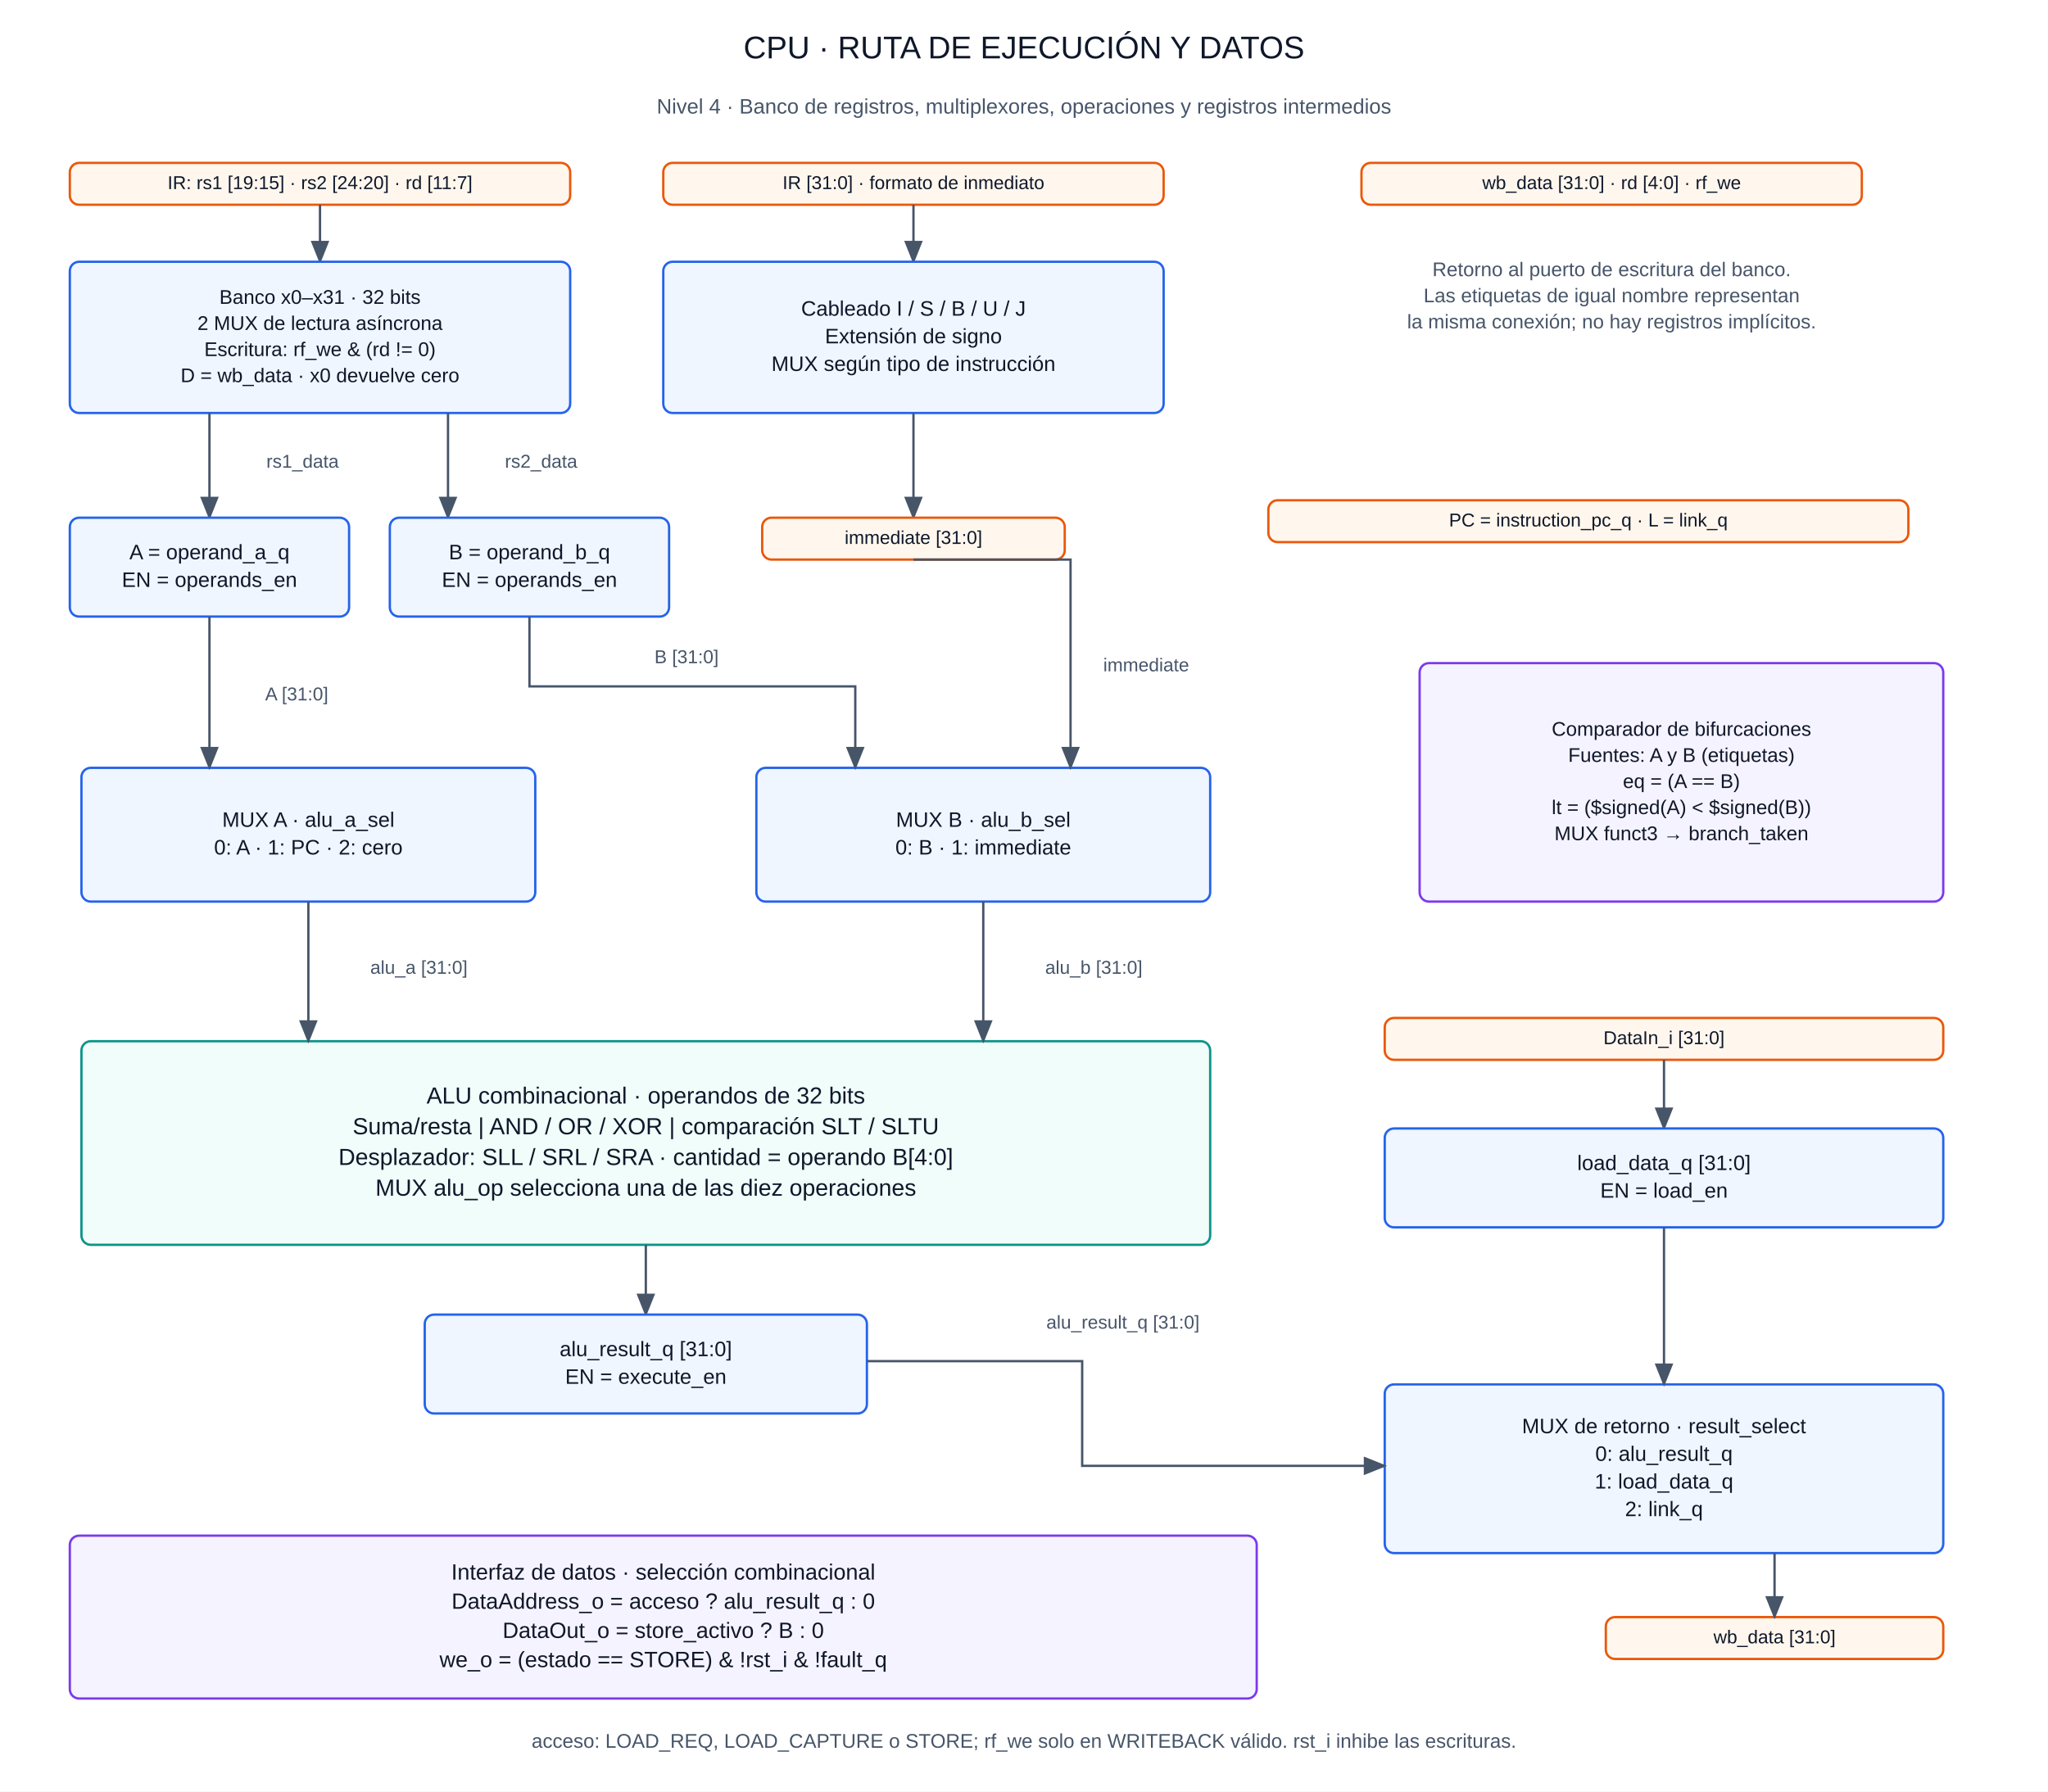
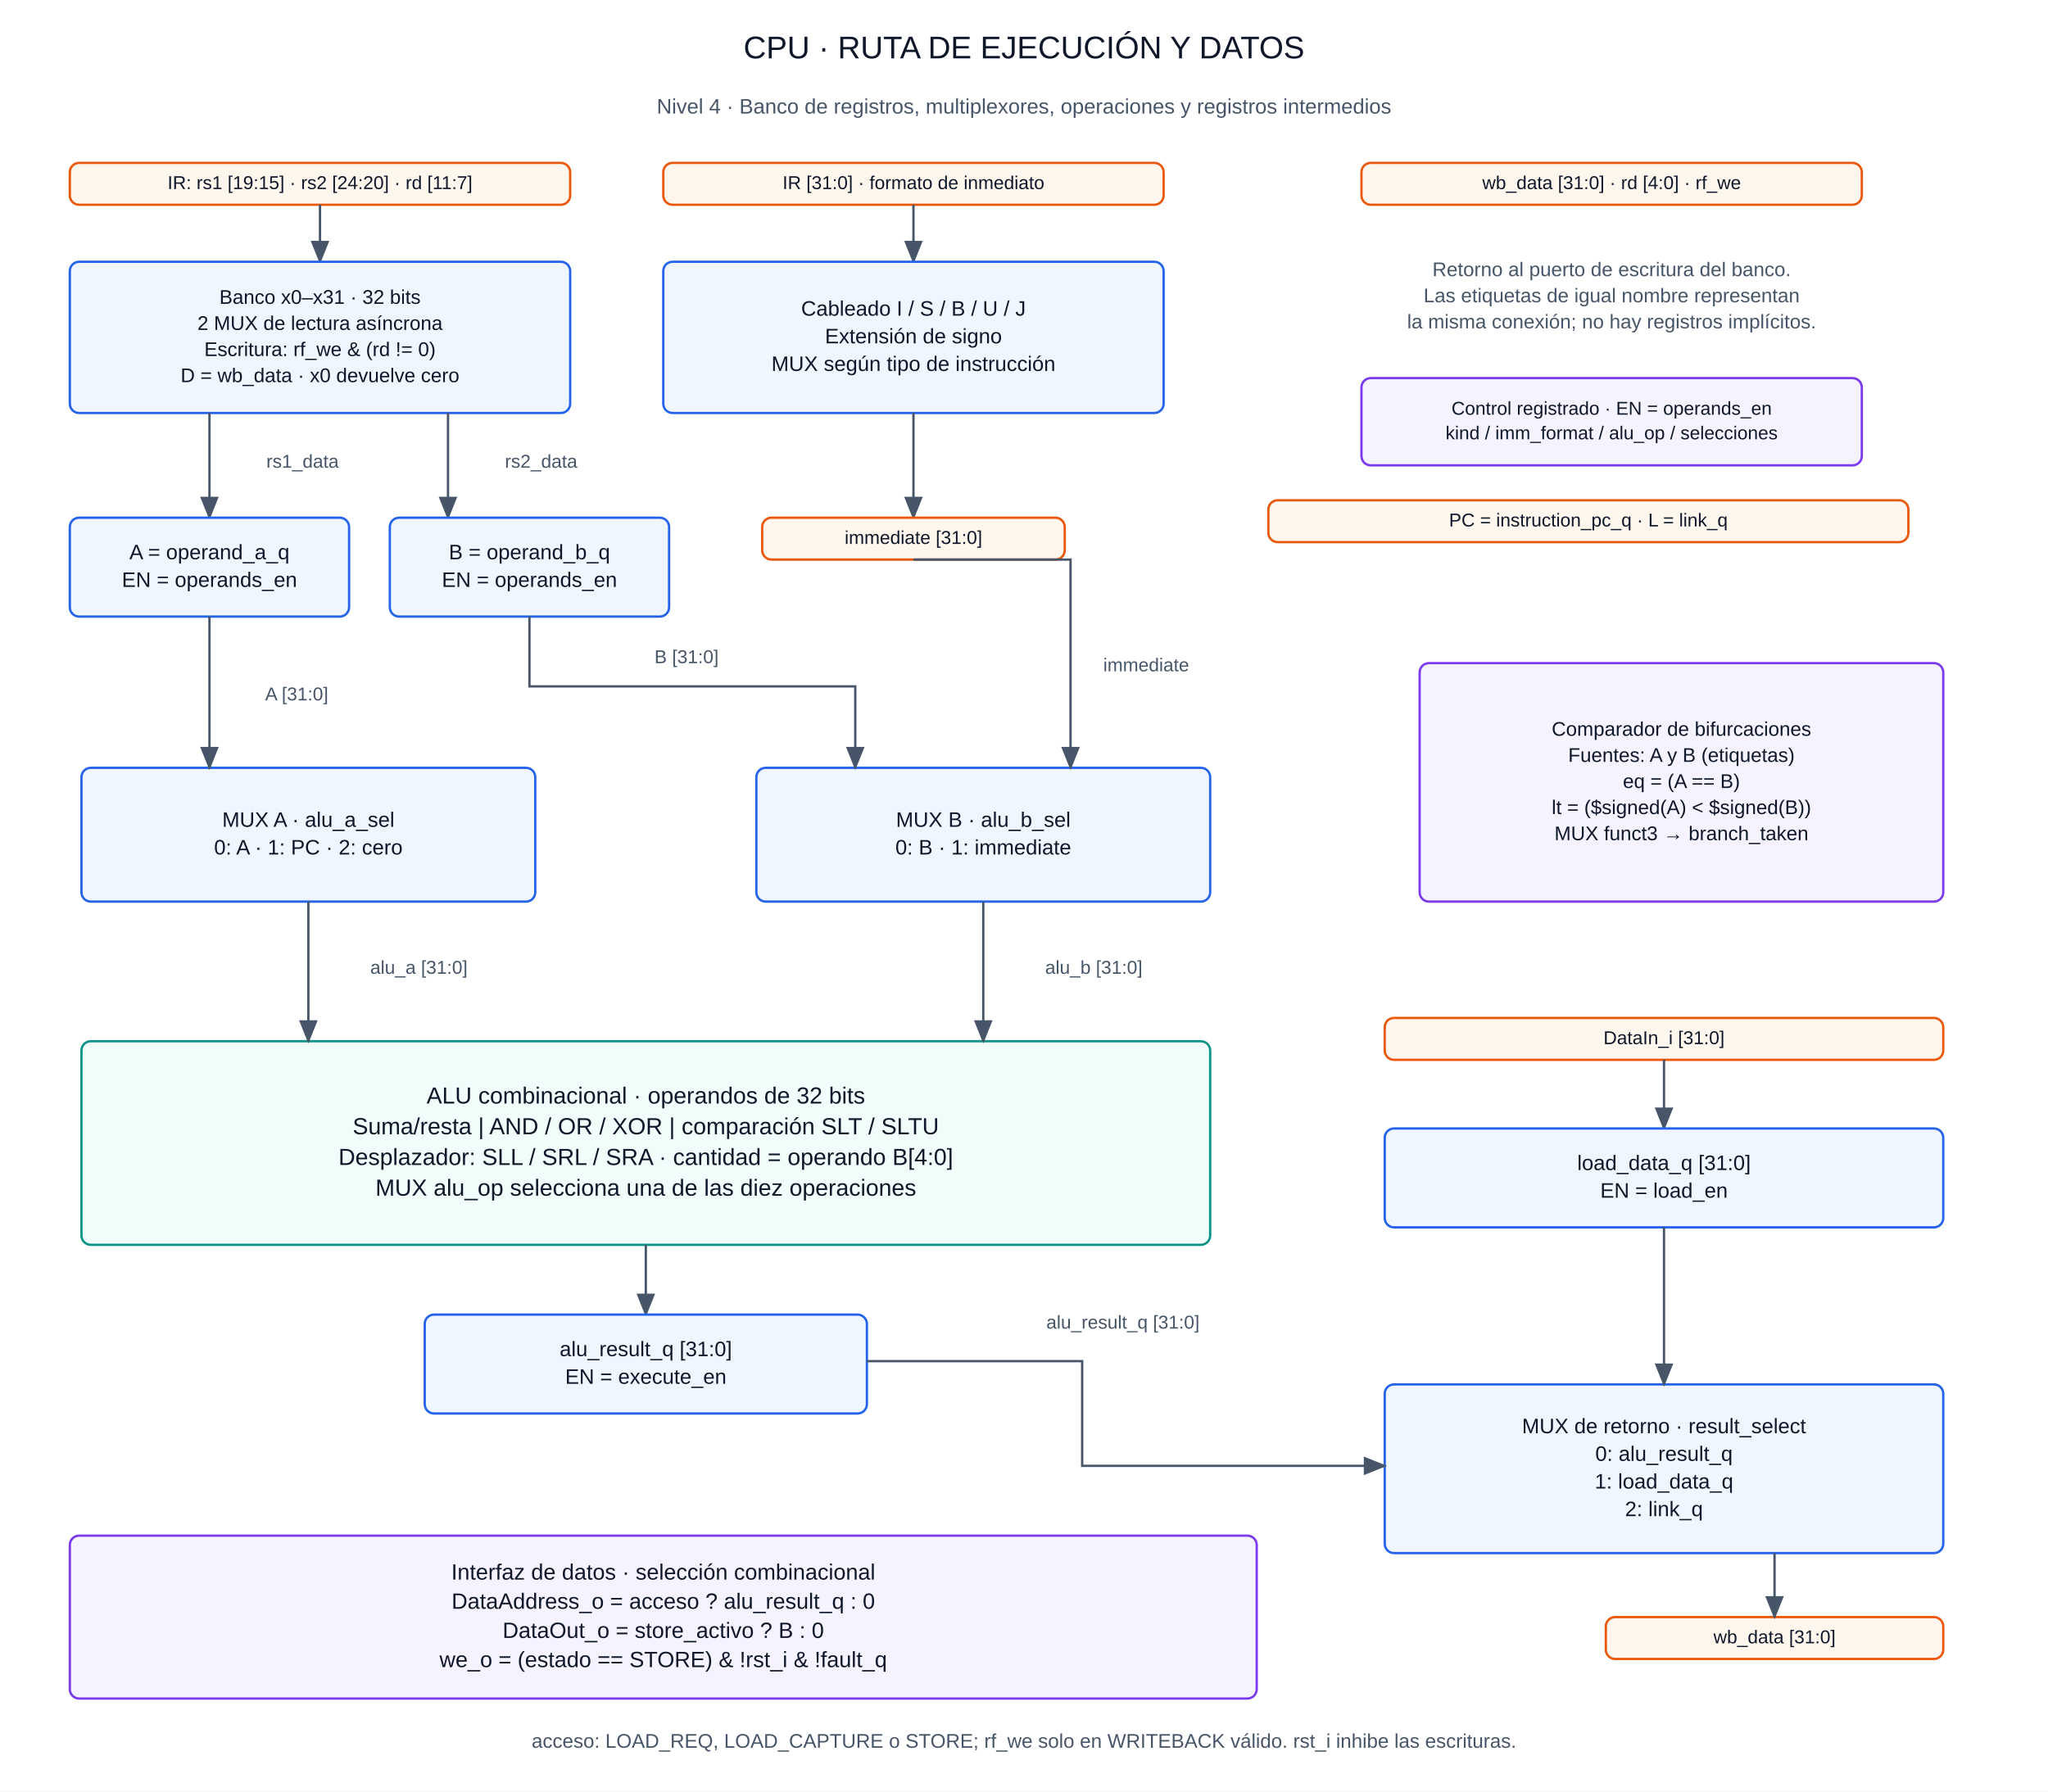
<svg xmlns="http://www.w3.org/2000/svg" width="1760" height="1540" viewBox="0 0 1760 1540">
  <defs>
    <marker id="arrow" markerWidth="10" markerHeight="8" refX="9" refY="4" orient="auto-start-reverse">
      <path d="M0,0 L10,4 L0,8 Z" fill="#475569" />
    </marker>
  </defs>
  <rect width="1760" height="1540" fill="white" />
  <text x="880.0" y="42.5" text-anchor="middle" dominant-baseline="middle" font-family="Arial, Helvetica, sans-serif" font-size="27" fill="#0F172A">CPU · RUTA DE EJECUCIÓN Y DATOS</text>
  <text x="880.0" y="92.5" text-anchor="middle" dominant-baseline="middle" font-family="Arial, Helvetica, sans-serif" font-size="18" fill="#475569">Nivel 4 · Banco de registros, multiplexores, operaciones y registros intermedios</text>
  <rect x="60" y="140" width="430" height="36" rx="8" fill="#FFF7ED" stroke="#EA580C" stroke-width="2" />
  <text x="275.0" y="158.0" text-anchor="middle" dominant-baseline="middle" font-family="Arial, Helvetica, sans-serif" font-size="16" fill="#0F172A">IR: rs1 [19:15] · rs2 [24:20] · rd [11:7]</text>
  <polyline points="275,176 275,225" fill="none" stroke="#475569" stroke-width="2" marker-end="url(#arrow)" />
  <rect x="60" y="225" width="430" height="130" rx="8" fill="#EFF6FF" stroke="#2563EB" stroke-width="2" />
  <text x="275.0" y="256.34" text-anchor="middle" dominant-baseline="middle" font-family="Arial, Helvetica, sans-serif" font-size="17" fill="#0F172A">Banco x0–x31 · 32 bits</text>
  <text x="275.0" y="278.78" text-anchor="middle" dominant-baseline="middle" font-family="Arial, Helvetica, sans-serif" font-size="17" fill="#0F172A">2 MUX de lectura asíncrona</text>
  <text x="275.0" y="301.22" text-anchor="middle" dominant-baseline="middle" font-family="Arial, Helvetica, sans-serif" font-size="17" fill="#0F172A">Escritura: rf_we &amp; (rd != 0)</text>
  <text x="275.0" y="323.66" text-anchor="middle" dominant-baseline="middle" font-family="Arial, Helvetica, sans-serif" font-size="17" fill="#0F172A">D = wb_data · x0 devuelve cero</text>
  <rect x="570" y="140" width="430" height="36" rx="8" fill="#FFF7ED" stroke="#EA580C" stroke-width="2" />
  <text x="785.0" y="158.0" text-anchor="middle" dominant-baseline="middle" font-family="Arial, Helvetica, sans-serif" font-size="16" fill="#0F172A">IR [31:0] · formato de inmediato</text>
  <polyline points="785,176 785,225" fill="none" stroke="#475569" stroke-width="2" marker-end="url(#arrow)" />
  <rect x="570" y="225" width="430" height="130" rx="8" fill="#EFF6FF" stroke="#2563EB" stroke-width="2" />
  <text x="785.0" y="266.24" text-anchor="middle" dominant-baseline="middle" font-family="Arial, Helvetica, sans-serif" font-size="18" fill="#0F172A">Cableado I / S / B / U / J</text>
  <text x="785.0" y="290.0" text-anchor="middle" dominant-baseline="middle" font-family="Arial, Helvetica, sans-serif" font-size="18" fill="#0F172A">Extensión de signo</text>
  <text x="785.0" y="313.76" text-anchor="middle" dominant-baseline="middle" font-family="Arial, Helvetica, sans-serif" font-size="18" fill="#0F172A">MUX según tipo de instrucción</text>
  <rect x="1170" y="140" width="430" height="36" rx="8" fill="#FFF7ED" stroke="#EA580C" stroke-width="2" />
  <text x="1385.0" y="158.0" text-anchor="middle" dominant-baseline="middle" font-family="Arial, Helvetica, sans-serif" font-size="16" fill="#0F172A">wb_data [31:0] · rd [4:0] · rf_we</text>
  <text x="1385.0" y="232.56" text-anchor="middle" dominant-baseline="middle" font-family="Arial, Helvetica, sans-serif" font-size="17" fill="#475569">Retorno al puerto de escritura del banco.</text>
  <text x="1385.0" y="255.0" text-anchor="middle" dominant-baseline="middle" font-family="Arial, Helvetica, sans-serif" font-size="17" fill="#475569">Las etiquetas de igual nombre representan</text>
  <text x="1385.0" y="277.44" text-anchor="middle" dominant-baseline="middle" font-family="Arial, Helvetica, sans-serif" font-size="17" fill="#475569">la misma conexión; no hay registros implícitos.</text>
  <polyline points="180,355 180,445" fill="none" stroke="#475569" stroke-width="2" marker-end="url(#arrow)" />
  <text x="260.0" y="397.5" text-anchor="middle" dominant-baseline="middle" font-family="Arial, Helvetica, sans-serif" font-size="16" fill="#475569">rs1_data</text>
  <polyline points="385,355 385,445" fill="none" stroke="#475569" stroke-width="2" marker-end="url(#arrow)" />
  <text x="465.0" y="397.5" text-anchor="middle" dominant-baseline="middle" font-family="Arial, Helvetica, sans-serif" font-size="16" fill="#475569">rs2_data</text>
  <rect x="60" y="445" width="240" height="85" rx="8" fill="#EFF6FF" stroke="#2563EB" stroke-width="2" />
  <text x="180.0" y="475.62" text-anchor="middle" dominant-baseline="middle" font-family="Arial, Helvetica, sans-serif" font-size="18" fill="#0F172A">A = operand_a_q</text>
  <text x="180.0" y="499.38" text-anchor="middle" dominant-baseline="middle" font-family="Arial, Helvetica, sans-serif" font-size="18" fill="#0F172A">EN = operands_en</text>
  <rect x="335" y="445" width="240" height="85" rx="8" fill="#EFF6FF" stroke="#2563EB" stroke-width="2" />
  <text x="455.0" y="475.62" text-anchor="middle" dominant-baseline="middle" font-family="Arial, Helvetica, sans-serif" font-size="18" fill="#0F172A">B = operand_b_q</text>
  <text x="455.0" y="499.38" text-anchor="middle" dominant-baseline="middle" font-family="Arial, Helvetica, sans-serif" font-size="18" fill="#0F172A">EN = operands_en</text>
  <polyline points="785,355 785,445" fill="none" stroke="#475569" stroke-width="2" marker-end="url(#arrow)" />
  <rect x="655" y="445" width="260" height="36" rx="8" fill="#FFF7ED" stroke="#EA580C" stroke-width="2" />
  <text x="785.0" y="463.0" text-anchor="middle" dominant-baseline="middle" font-family="Arial, Helvetica, sans-serif" font-size="16" fill="#0F172A">immediate [31:0]</text>
+   <rect x="1170" y="325" width="430" height="75" rx="8" fill="#F5F3FF" stroke="#7C3AED" stroke-width="2" />
+   <text x="1385.0" y="351.94" text-anchor="middle" dominant-baseline="middle" font-family="Arial, Helvetica, sans-serif" font-size="16" fill="#0F172A">Control registrado · EN = operands_en</text>
+   <text x="1385.0" y="373.06" text-anchor="middle" dominant-baseline="middle" font-family="Arial, Helvetica, sans-serif" font-size="16" fill="#0F172A">kind / imm_format / alu_op / selecciones</text>
  <rect x="1090" y="430" width="550" height="36" rx="8" fill="#FFF7ED" stroke="#EA580C" stroke-width="2" />
  <text x="1365.0" y="448.0" text-anchor="middle" dominant-baseline="middle" font-family="Arial, Helvetica, sans-serif" font-size="16" fill="#0F172A">PC = instruction_pc_q · L = link_q</text>
  <rect x="70" y="660" width="390" height="115" rx="8" fill="#EFF6FF" stroke="#2563EB" stroke-width="2" />
  <text x="265.0" y="705.62" text-anchor="middle" dominant-baseline="middle" font-family="Arial, Helvetica, sans-serif" font-size="18" fill="#0F172A">MUX A · alu_a_sel</text>
  <text x="265.0" y="729.38" text-anchor="middle" dominant-baseline="middle" font-family="Arial, Helvetica, sans-serif" font-size="18" fill="#0F172A">0: A · 1: PC · 2: cero</text>
  <rect x="650" y="660" width="390" height="115" rx="8" fill="#EFF6FF" stroke="#2563EB" stroke-width="2" />
  <text x="845.0" y="705.62" text-anchor="middle" dominant-baseline="middle" font-family="Arial, Helvetica, sans-serif" font-size="18" fill="#0F172A">MUX B · alu_b_sel</text>
  <text x="845.0" y="729.38" text-anchor="middle" dominant-baseline="middle" font-family="Arial, Helvetica, sans-serif" font-size="18" fill="#0F172A">0: B · 1: immediate</text>
  <polyline points="180,530 180,660" fill="none" stroke="#475569" stroke-width="2" marker-end="url(#arrow)" />
  <text x="255.0" y="597.5" text-anchor="middle" dominant-baseline="middle" font-family="Arial, Helvetica, sans-serif" font-size="16" fill="#475569">A [31:0]</text>
  <polyline points="455,530 455,590 735,590 735,660" fill="none" stroke="#475569" stroke-width="2" marker-end="url(#arrow)" />
  <text x="590.0" y="565.5" text-anchor="middle" dominant-baseline="middle" font-family="Arial, Helvetica, sans-serif" font-size="16" fill="#475569">B [31:0]</text>
  <polyline points="785,481 920,481 920,660" fill="none" stroke="#475569" stroke-width="2" marker-end="url(#arrow)" />
  <text x="985.0" y="572.5" text-anchor="middle" dominant-baseline="middle" font-family="Arial, Helvetica, sans-serif" font-size="16" fill="#475569">immediate</text>
  <rect x="1220" y="570" width="450" height="205" rx="8" fill="#F5F3FF" stroke="#7C3AED" stroke-width="2" />
  <text x="1445.0" y="627.62" text-anchor="middle" dominant-baseline="middle" font-family="Arial, Helvetica, sans-serif" font-size="17" fill="#0F172A">Comparador de bifurcaciones</text>
  <text x="1445.0" y="650.06" text-anchor="middle" dominant-baseline="middle" font-family="Arial, Helvetica, sans-serif" font-size="17" fill="#0F172A">Fuentes: A y B (etiquetas)</text>
  <text x="1445.0" y="672.5" text-anchor="middle" dominant-baseline="middle" font-family="Arial, Helvetica, sans-serif" font-size="17" fill="#0F172A">eq = (A == B)</text>
  <text x="1445.0" y="694.94" text-anchor="middle" dominant-baseline="middle" font-family="Arial, Helvetica, sans-serif" font-size="17" fill="#0F172A">lt = ($signed(A) &lt; $signed(B))</text>
  <text x="1445.0" y="717.38" text-anchor="middle" dominant-baseline="middle" font-family="Arial, Helvetica, sans-serif" font-size="17" fill="#0F172A">MUX funct3 → branch_taken</text>
  <rect x="70" y="895" width="970" height="175" rx="8" fill="#F0FDFA" stroke="#0D9488" stroke-width="2" />
  <text x="555.0" y="942.9" text-anchor="middle" dominant-baseline="middle" font-family="Arial, Helvetica, sans-serif" font-size="20" fill="#0F172A">ALU combinacional · operandos de 32 bits</text>
  <text x="555.0" y="969.3" text-anchor="middle" dominant-baseline="middle" font-family="Arial, Helvetica, sans-serif" font-size="20" fill="#0F172A">Suma/resta | AND / OR / XOR | comparación SLT / SLTU</text>
  <text x="555.0" y="995.7" text-anchor="middle" dominant-baseline="middle" font-family="Arial, Helvetica, sans-serif" font-size="20" fill="#0F172A">Desplazador: SLL / SRL / SRA · cantidad = operando B[4:0]</text>
  <text x="555.0" y="1022.1" text-anchor="middle" dominant-baseline="middle" font-family="Arial, Helvetica, sans-serif" font-size="20" fill="#0F172A">MUX alu_op selecciona una de las diez operaciones</text>
  <polyline points="265,775 265,895" fill="none" stroke="#475569" stroke-width="2" marker-end="url(#arrow)" />
  <text x="360.0" y="832.5" text-anchor="middle" dominant-baseline="middle" font-family="Arial, Helvetica, sans-serif" font-size="16" fill="#475569">alu_a [31:0]</text>
  <polyline points="845,775 845,895" fill="none" stroke="#475569" stroke-width="2" marker-end="url(#arrow)" />
  <text x="940.0" y="832.5" text-anchor="middle" dominant-baseline="middle" font-family="Arial, Helvetica, sans-serif" font-size="16" fill="#475569">alu_b [31:0]</text>
  <polyline points="555,1070 555,1130" fill="none" stroke="#475569" stroke-width="2" marker-end="url(#arrow)" />
  <rect x="365" y="1130" width="380" height="85" rx="8" fill="#EFF6FF" stroke="#2563EB" stroke-width="2" />
  <text x="555.0" y="1160.62" text-anchor="middle" dominant-baseline="middle" font-family="Arial, Helvetica, sans-serif" font-size="18" fill="#0F172A">alu_result_q [31:0]</text>
  <text x="555.0" y="1184.38" text-anchor="middle" dominant-baseline="middle" font-family="Arial, Helvetica, sans-serif" font-size="18" fill="#0F172A">EN = execute_en</text>
  <rect x="1190" y="875" width="480" height="36" rx="8" fill="#FFF7ED" stroke="#EA580C" stroke-width="2" />
  <text x="1430.0" y="893.0" text-anchor="middle" dominant-baseline="middle" font-family="Arial, Helvetica, sans-serif" font-size="16" fill="#0F172A">DataIn_i [31:0]</text>
  <polyline points="1430,911 1430,970" fill="none" stroke="#475569" stroke-width="2" marker-end="url(#arrow)" />
  <rect x="1190" y="970" width="480" height="85" rx="8" fill="#EFF6FF" stroke="#2563EB" stroke-width="2" />
  <text x="1430.0" y="1000.62" text-anchor="middle" dominant-baseline="middle" font-family="Arial, Helvetica, sans-serif" font-size="18" fill="#0F172A">load_data_q [31:0]</text>
  <text x="1430.0" y="1024.38" text-anchor="middle" dominant-baseline="middle" font-family="Arial, Helvetica, sans-serif" font-size="18" fill="#0F172A">EN = load_en</text>
  <rect x="1190" y="1190" width="480" height="145" rx="8" fill="#EFF6FF" stroke="#2563EB" stroke-width="2" />
  <text x="1430.0" y="1226.86" text-anchor="middle" dominant-baseline="middle" font-family="Arial, Helvetica, sans-serif" font-size="18" fill="#0F172A">MUX de retorno · result_select</text>
  <text x="1430.0" y="1250.62" text-anchor="middle" dominant-baseline="middle" font-family="Arial, Helvetica, sans-serif" font-size="18" fill="#0F172A">0: alu_result_q</text>
  <text x="1430.0" y="1274.38" text-anchor="middle" dominant-baseline="middle" font-family="Arial, Helvetica, sans-serif" font-size="18" fill="#0F172A">1: load_data_q</text>
  <text x="1430.0" y="1298.14" text-anchor="middle" dominant-baseline="middle" font-family="Arial, Helvetica, sans-serif" font-size="18" fill="#0F172A">2: link_q</text>
  <polyline points="1430,1055 1430,1190" fill="none" stroke="#475569" stroke-width="2" marker-end="url(#arrow)" />
  <polyline points="745,1170 930,1170 930,1260 1190,1260" fill="none" stroke="#475569" stroke-width="2" marker-end="url(#arrow)" />
  <text x="965.0" y="1137.5" text-anchor="middle" dominant-baseline="middle" font-family="Arial, Helvetica, sans-serif" font-size="16" fill="#475569">alu_result_q [31:0]</text>
  <rect x="1380" y="1390" width="290" height="36" rx="8" fill="#FFF7ED" stroke="#EA580C" stroke-width="2" />
  <text x="1525.0" y="1408.0" text-anchor="middle" dominant-baseline="middle" font-family="Arial, Helvetica, sans-serif" font-size="16" fill="#0F172A">wb_data [31:0]</text>
  <polyline points="1525,1335 1525,1390" fill="none" stroke="#475569" stroke-width="2" marker-end="url(#arrow)" />
  <rect x="60" y="1320" width="1020" height="140" rx="8" fill="#F5F3FF" stroke="#7C3AED" stroke-width="2" />
  <text x="570.0" y="1352.38" text-anchor="middle" dominant-baseline="middle" font-family="Arial, Helvetica, sans-serif" font-size="19" fill="#0F172A">Interfaz de datos · selección combinacional</text>
  <text x="570.0" y="1377.46" text-anchor="middle" dominant-baseline="middle" font-family="Arial, Helvetica, sans-serif" font-size="19" fill="#0F172A">DataAddress_o = acceso ? alu_result_q : 0</text>
  <text x="570.0" y="1402.54" text-anchor="middle" dominant-baseline="middle" font-family="Arial, Helvetica, sans-serif" font-size="19" fill="#0F172A">DataOut_o = store_activo ? B : 0</text>
  <text x="570.0" y="1427.62" text-anchor="middle" dominant-baseline="middle" font-family="Arial, Helvetica, sans-serif" font-size="19" fill="#0F172A">we_o = (estado == STORE) &amp; !rst_i &amp; !fault_q</text>
  <text x="880.0" y="1497.5" text-anchor="middle" dominant-baseline="middle" font-family="Arial, Helvetica, sans-serif" font-size="17" fill="#475569">acceso: LOAD_REQ, LOAD_CAPTURE o STORE; rf_we solo en WRITEBACK válido. rst_i inhibe las escrituras.</text>
</svg>
